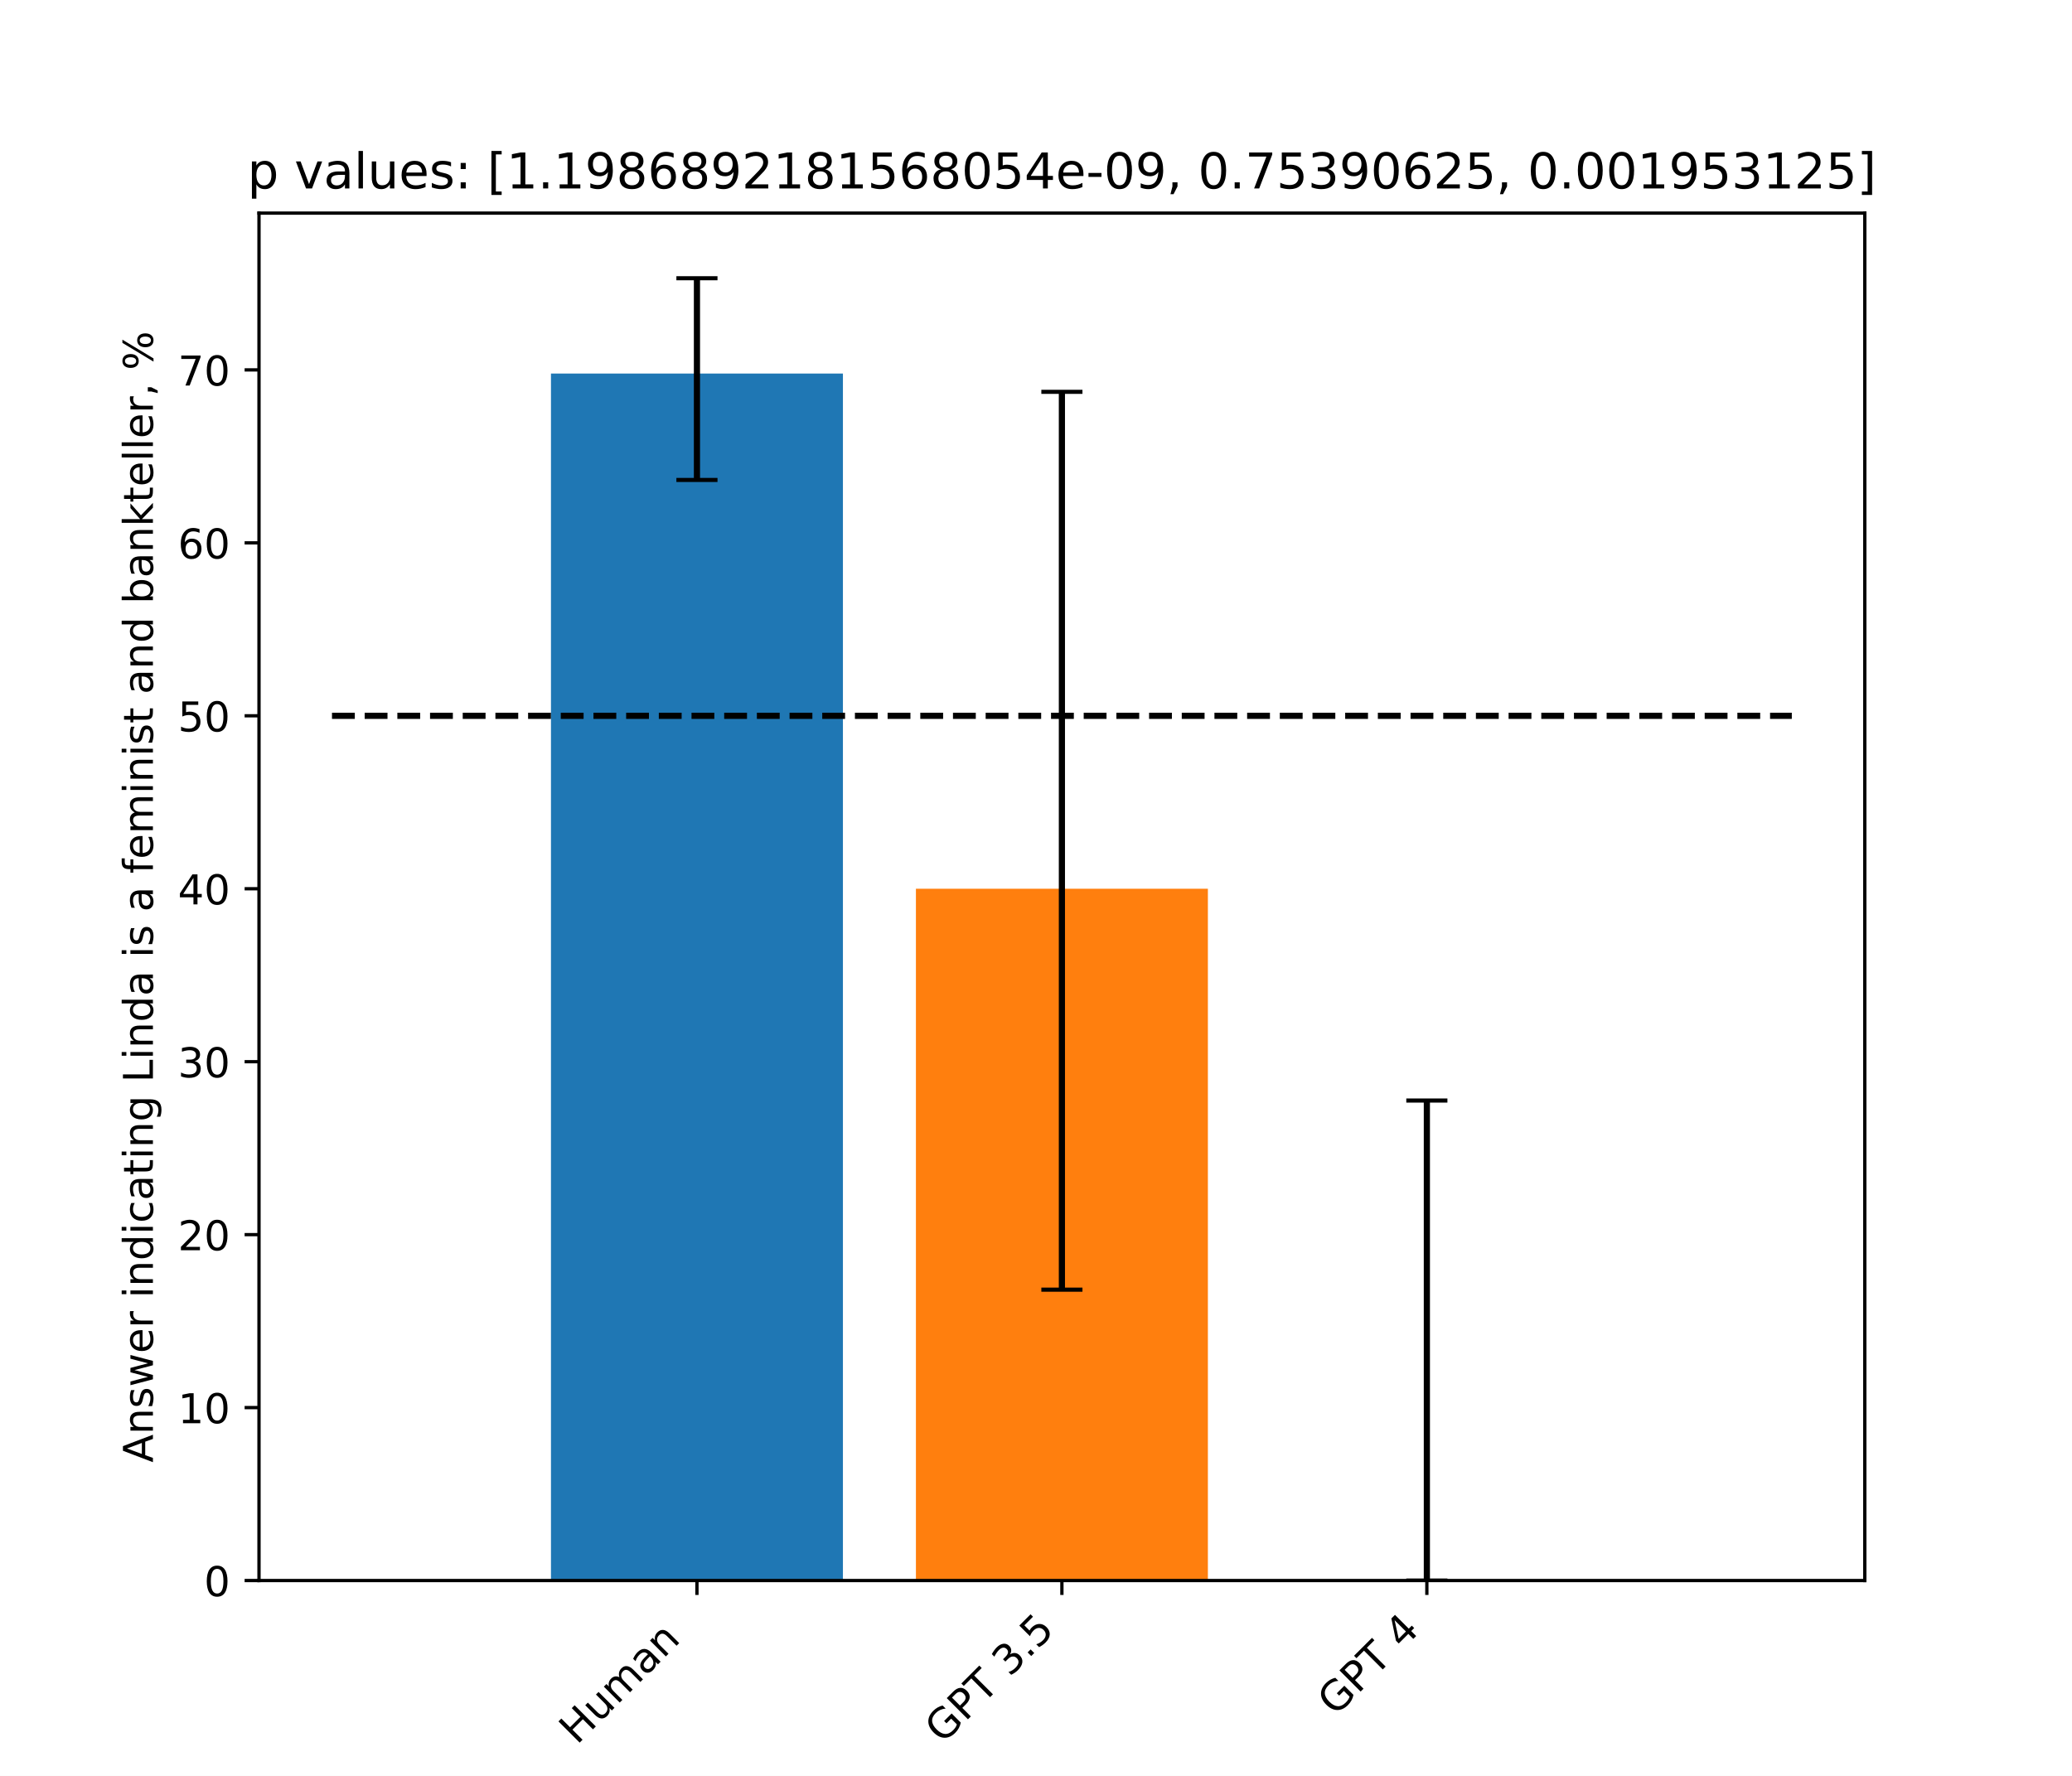
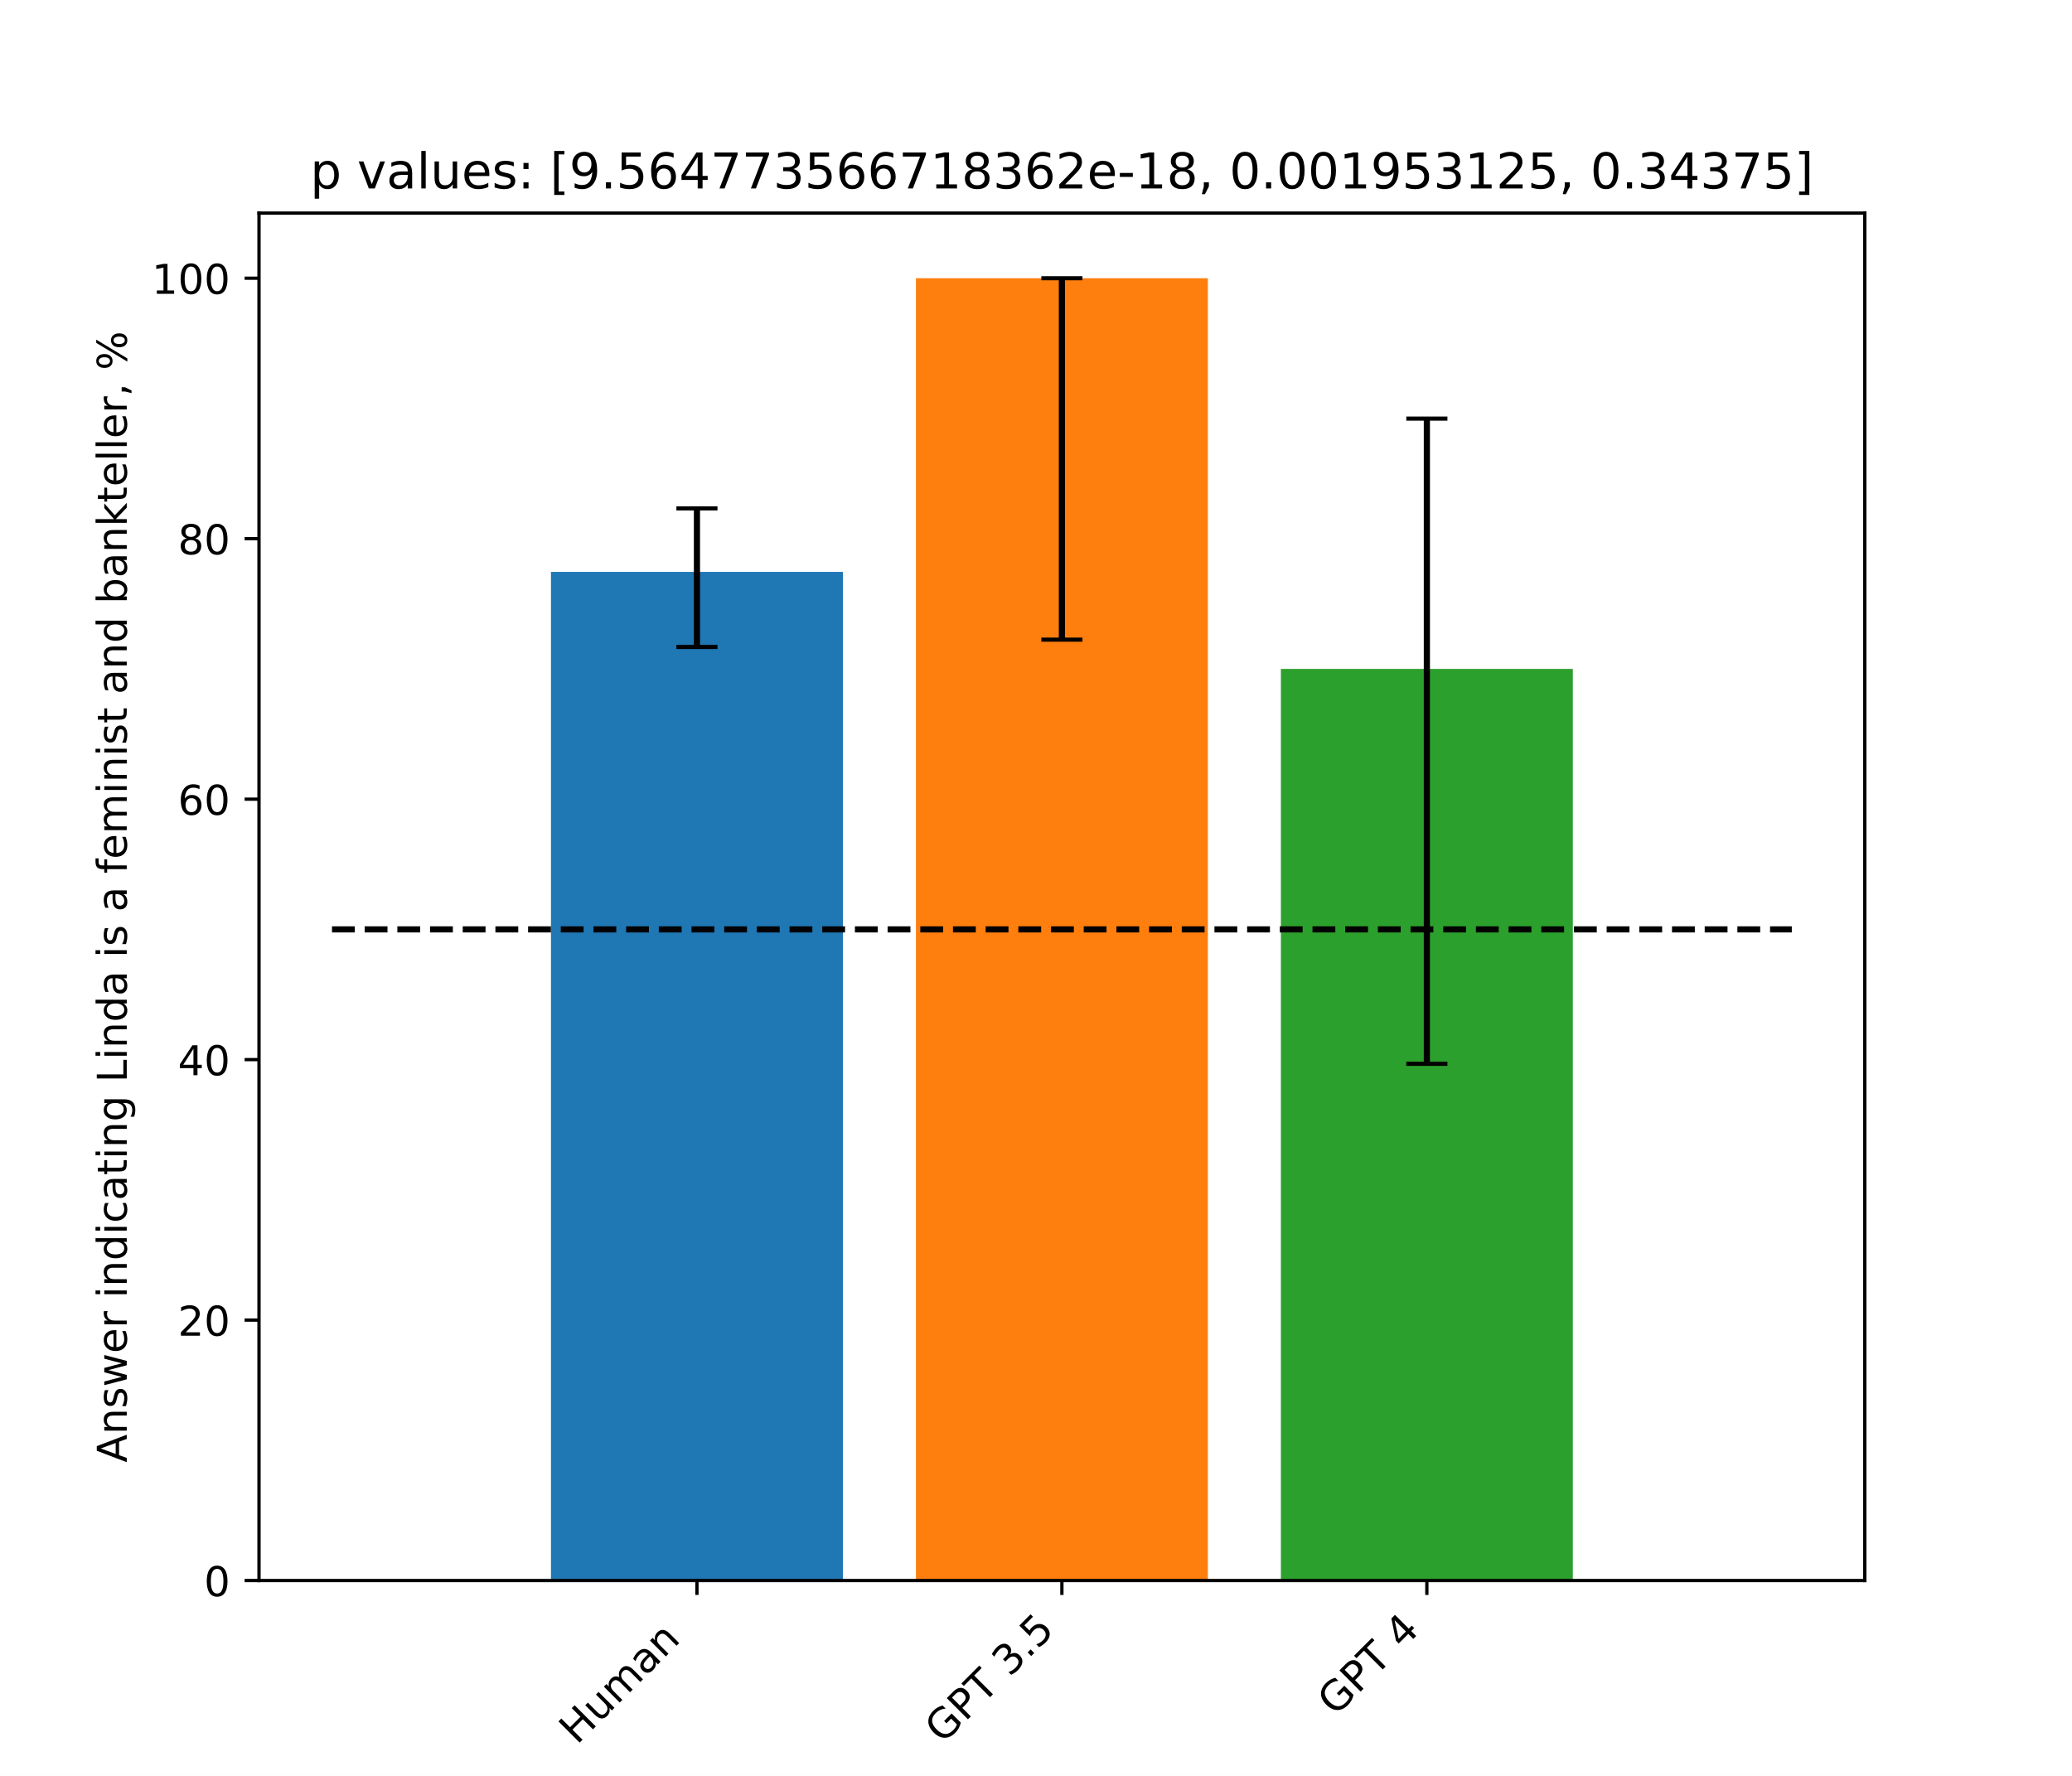
<svg xmlns="http://www.w3.org/2000/svg" xmlns:xlink="http://www.w3.org/1999/xlink" width="504pt" height="432pt" viewBox="0 0 504 432" version="1.1">
  <defs>
    <style type="text/css">*{stroke-linejoin: round; stroke-linecap: butt}</style>
  </defs>
  <g id="figure_1">
    <g id="patch_1">
      <path d="M 0 432  L 504 432  L 504 0  L 0 0  z " style="fill: #ffffff" />
    </g>
    <g id="axes_1">
      <g id="patch_2">
        <path d="M 63 384.48  L 453.6 384.48  L 453.6 51.84  L 63 51.84  z " style="fill: #ffffff" />
      </g>
      <g id="patch_3">
-         <path d="M 134.018 384.48  L 205.036 384.48  L 205.036 90.866  L 134.018 90.866  z " clip-path="url(#p5a0ad30fce)" style="fill: #1f77b4" />
+         <path d="M 134.018 384.48  L 205.036 384.48  L 205.036 139.118  L 134.018 139.118  z " clip-path="url(#pd95217a82e)" style="fill: #1f77b4" />
      </g>
      <g id="patch_4">
-         <path d="M 222.791 384.48  L 293.809 384.48  L 293.809 216.196  L 222.791 216.196  z " clip-path="url(#p5a0ad30fce)" style="fill: #ff7f0e" />
+         <path d="M 222.791 384.48  L 293.809 384.48  L 293.809 67.68  L 222.791 67.68  z " clip-path="url(#pd95217a82e)" style="fill: #ff7f0e" />
      </g>
      <g id="patch_5">
-         <path d="M 311.564 384.48  L 382.582 384.48  L 382.582 384.48  L 311.564 384.48  z " clip-path="url(#p5a0ad30fce)" style="fill: #2ca02c" />
+         <path d="M 311.564 384.48  L 382.582 384.48  L 382.582 162.72  L 311.564 162.72  z " clip-path="url(#pd95217a82e)" style="fill: #2ca02c" />
      </g>
      <g id="matplotlib.axis_1">
        <g id="xtick_1">
          <g id="line2d_1">
            <defs>
-               <path id="mdf0ec709cd" d="M 0 0  L 0 3.5  " style="stroke: #000000; stroke-width: 0.8" />
+               <path id="m746f2ddda2" d="M 0 0  L 0 3.5  " style="stroke: #000000; stroke-width: 0.8" />
            </defs>
            <g>
-               <use xlink:href="#mdf0ec709cd" x="169.527" y="384.48" style="stroke: #000000; stroke-width: 0.8" />
+               <use xlink:href="#m746f2ddda2" x="169.527" y="384.48" style="stroke: #000000; stroke-width: 0.8" />
            </g>
          </g>
          <g id="text_1">
            <g transform="translate(140.3083 424.6013)rotate(-45)scale(0.1 -0.1)">
              <defs>
                <path id="DejaVuSans-48" d="M 628 4666  L 1259 4666  L 1259 2753  L 3553 2753  L 3553 4666  L 4184 4666  L 4184 0  L 3553 0  L 3553 2222  L 1259 2222  L 1259 0  L 628 0  L 628 4666  z " transform="scale(0.015625)" />
                <path id="DejaVuSans-75" d="M 544 1381  L 544 3500  L 1119 3500  L 1119 1403  Q 1119 906 1312 657  Q 1506 409 1894 409  Q 2359 409 2629 706  Q 2900 1003 2900 1516  L 2900 3500  L 3475 3500  L 3475 0  L 2900 0  L 2900 538  Q 2691 219 2414 64  Q 2138 -91 1772 -91  Q 1169 -91 856 284  Q 544 659 544 1381  z M 1991 3584  L 1991 3584  z " transform="scale(0.015625)" />
                <path id="DejaVuSans-6d" d="M 3328 2828  Q 3544 3216 3844 3400  Q 4144 3584 4550 3584  Q 5097 3584 5394 3201  Q 5691 2819 5691 2113  L 5691 0  L 5113 0  L 5113 2094  Q 5113 2597 4934 2840  Q 4756 3084 4391 3084  Q 3944 3084 3684 2787  Q 3425 2491 3425 1978  L 3425 0  L 2847 0  L 2847 2094  Q 2847 2600 2669 2842  Q 2491 3084 2119 3084  Q 1678 3084 1418 2786  Q 1159 2488 1159 1978  L 1159 0  L 581 0  L 581 3500  L 1159 3500  L 1159 2956  Q 1356 3278 1631 3431  Q 1906 3584 2284 3584  Q 2666 3584 2933 3390  Q 3200 3197 3328 2828  z " transform="scale(0.015625)" />
                <path id="DejaVuSans-61" d="M 2194 1759  Q 1497 1759 1228 1600  Q 959 1441 959 1056  Q 959 750 1161 570  Q 1363 391 1709 391  Q 2188 391 2477 730  Q 2766 1069 2766 1631  L 2766 1759  L 2194 1759  z M 3341 1997  L 3341 0  L 2766 0  L 2766 531  Q 2569 213 2275 61  Q 1981 -91 1556 -91  Q 1019 -91 701 211  Q 384 513 384 1019  Q 384 1609 779 1909  Q 1175 2209 1959 2209  L 2766 2209  L 2766 2266  Q 2766 2663 2505 2880  Q 2244 3097 1772 3097  Q 1472 3097 1187 3025  Q 903 2953 641 2809  L 641 3341  Q 956 3463 1253 3523  Q 1550 3584 1831 3584  Q 2591 3584 2966 3190  Q 3341 2797 3341 1997  z " transform="scale(0.015625)" />
                <path id="DejaVuSans-6e" d="M 3513 2113  L 3513 0  L 2938 0  L 2938 2094  Q 2938 2591 2744 2837  Q 2550 3084 2163 3084  Q 1697 3084 1428 2787  Q 1159 2491 1159 1978  L 1159 0  L 581 0  L 581 3500  L 1159 3500  L 1159 2956  Q 1366 3272 1645 3428  Q 1925 3584 2291 3584  Q 2894 3584 3203 3211  Q 3513 2838 3513 2113  z " transform="scale(0.015625)" />
                <path id="DejaVuSans-20" transform="scale(0.015625)" />
              </defs>
              <use xlink:href="#DejaVuSans-48" />
              <use xlink:href="#DejaVuSans-75" x="75.195" />
              <use xlink:href="#DejaVuSans-6d" x="138.574" />
              <use xlink:href="#DejaVuSans-61" x="235.986" />
              <use xlink:href="#DejaVuSans-6e" x="297.266" />
              <use xlink:href="#DejaVuSans-20" x="360.645" />
            </g>
          </g>
        </g>
        <g id="xtick_2">
          <g id="line2d_2">
            <g>
-               <use xlink:href="#mdf0ec709cd" x="258.3" y="384.48" style="stroke: #000000; stroke-width: 0.8" />
+               <use xlink:href="#m746f2ddda2" x="258.3" y="384.48" style="stroke: #000000; stroke-width: 0.8" />
            </g>
          </g>
          <g id="text_2">
            <g transform="translate(229.2755 424.4069)rotate(-45)scale(0.1 -0.1)">
              <defs>
                <path id="DejaVuSans-47" d="M 3809 666  L 3809 1919  L 2778 1919  L 2778 2438  L 4434 2438  L 4434 434  Q 4069 175 3628 42  Q 3188 -91 2688 -91  Q 1594 -91 976 548  Q 359 1188 359 2328  Q 359 3472 976 4111  Q 1594 4750 2688 4750  Q 3144 4750 3555 4637  Q 3966 4525 4313 4306  L 4313 3634  Q 3963 3931 3569 4081  Q 3175 4231 2741 4231  Q 1884 4231 1454 3753  Q 1025 3275 1025 2328  Q 1025 1384 1454 906  Q 1884 428 2741 428  Q 3075 428 3337 486  Q 3600 544 3809 666  z " transform="scale(0.015625)" />
                <path id="DejaVuSans-50" d="M 1259 4147  L 1259 2394  L 2053 2394  Q 2494 2394 2734 2622  Q 2975 2850 2975 3272  Q 2975 3691 2734 3919  Q 2494 4147 2053 4147  L 1259 4147  z M 628 4666  L 2053 4666  Q 2838 4666 3239 4311  Q 3641 3956 3641 3272  Q 3641 2581 3239 2228  Q 2838 1875 2053 1875  L 1259 1875  L 1259 0  L 628 0  L 628 4666  z " transform="scale(0.015625)" />
                <path id="DejaVuSans-54" d="M -19 4666  L 3928 4666  L 3928 4134  L 2272 4134  L 2272 0  L 1638 0  L 1638 4134  L -19 4134  L -19 4666  z " transform="scale(0.015625)" />
                <path id="DejaVuSans-33" d="M 2597 2516  Q 3050 2419 3304 2112  Q 3559 1806 3559 1356  Q 3559 666 3084 287  Q 2609 -91 1734 -91  Q 1441 -91 1130 -33  Q 819 25 488 141  L 488 750  Q 750 597 1062 519  Q 1375 441 1716 441  Q 2309 441 2620 675  Q 2931 909 2931 1356  Q 2931 1769 2642 2001  Q 2353 2234 1838 2234  L 1294 2234  L 1294 2753  L 1863 2753  Q 2328 2753 2575 2939  Q 2822 3125 2822 3475  Q 2822 3834 2567 4026  Q 2313 4219 1838 4219  Q 1578 4219 1281 4162  Q 984 4106 628 3988  L 628 4550  Q 988 4650 1302 4700  Q 1616 4750 1894 4750  Q 2613 4750 3031 4423  Q 3450 4097 3450 3541  Q 3450 3153 3228 2886  Q 3006 2619 2597 2516  z " transform="scale(0.015625)" />
                <path id="DejaVuSans-2e" d="M 684 794  L 1344 794  L 1344 0  L 684 0  L 684 794  z " transform="scale(0.015625)" />
                <path id="DejaVuSans-35" d="M 691 4666  L 3169 4666  L 3169 4134  L 1269 4134  L 1269 2991  Q 1406 3038 1543 3061  Q 1681 3084 1819 3084  Q 2600 3084 3056 2656  Q 3513 2228 3513 1497  Q 3513 744 3044 326  Q 2575 -91 1722 -91  Q 1428 -91 1123 -41  Q 819 9 494 109  L 494 744  Q 775 591 1075 516  Q 1375 441 1709 441  Q 2250 441 2565 725  Q 2881 1009 2881 1497  Q 2881 1984 2565 2268  Q 2250 2553 1709 2553  Q 1456 2553 1204 2497  Q 953 2441 691 2322  L 691 4666  z " transform="scale(0.015625)" />
              </defs>
              <use xlink:href="#DejaVuSans-47" />
              <use xlink:href="#DejaVuSans-50" x="77.49" />
              <use xlink:href="#DejaVuSans-54" x="137.793" />
              <use xlink:href="#DejaVuSans-20" x="198.877" />
              <use xlink:href="#DejaVuSans-33" x="230.664" />
              <use xlink:href="#DejaVuSans-2e" x="294.287" />
              <use xlink:href="#DejaVuSans-35" x="326.074" />
            </g>
          </g>
        </g>
        <g id="xtick_3">
          <g id="line2d_3">
            <g>
-               <use xlink:href="#mdf0ec709cd" x="347.073" y="384.48" style="stroke: #000000; stroke-width: 0.8" />
+               <use xlink:href="#m746f2ddda2" x="347.073" y="384.48" style="stroke: #000000; stroke-width: 0.8" />
            </g>
          </g>
          <g id="text_3">
            <g transform="translate(324.7944 417.6606)rotate(-45)scale(0.1 -0.1)">
              <defs>
                <path id="DejaVuSans-34" d="M 2419 4116  L 825 1625  L 2419 1625  L 2419 4116  z M 2253 4666  L 3047 4666  L 3047 1625  L 3713 1625  L 3713 1100  L 3047 1100  L 3047 0  L 2419 0  L 2419 1100  L 313 1100  L 313 1709  L 2253 4666  z " transform="scale(0.015625)" />
              </defs>
              <use xlink:href="#DejaVuSans-47" />
              <use xlink:href="#DejaVuSans-50" x="77.49" />
              <use xlink:href="#DejaVuSans-54" x="137.793" />
              <use xlink:href="#DejaVuSans-20" x="198.877" />
              <use xlink:href="#DejaVuSans-34" x="230.664" />
            </g>
          </g>
        </g>
      </g>
      <g id="matplotlib.axis_2">
        <g id="ytick_1">
          <g id="line2d_4">
            <defs>
-               <path id="mea1ee3e6af" d="M 0 0  L -3.5 0  " style="stroke: #000000; stroke-width: 0.8" />
+               <path id="m168c240a18" d="M 0 0  L -3.5 0  " style="stroke: #000000; stroke-width: 0.8" />
            </defs>
            <g>
-               <use xlink:href="#mea1ee3e6af" x="63" y="384.48" style="stroke: #000000; stroke-width: 0.8" />
+               <use xlink:href="#m168c240a18" x="63" y="384.48" style="stroke: #000000; stroke-width: 0.8" />
            </g>
          </g>
          <g id="text_4">
            <g transform="translate(49.6375 388.2792)scale(0.1 -0.1)">
              <defs>
                <path id="DejaVuSans-30" d="M 2034 4250  Q 1547 4250 1301 3770  Q 1056 3291 1056 2328  Q 1056 1369 1301 889  Q 1547 409 2034 409  Q 2525 409 2770 889  Q 3016 1369 3016 2328  Q 3016 3291 2770 3770  Q 2525 4250 2034 4250  z M 2034 4750  Q 2819 4750 3233 4129  Q 3647 3509 3647 2328  Q 3647 1150 3233 529  Q 2819 -91 2034 -91  Q 1250 -91 836 529  Q 422 1150 422 2328  Q 422 3509 836 4129  Q 1250 4750 2034 4750  z " transform="scale(0.015625)" />
              </defs>
              <use xlink:href="#DejaVuSans-30" />
            </g>
          </g>
        </g>
        <g id="ytick_2">
          <g id="line2d_5">
            <g>
-               <use xlink:href="#mea1ee3e6af" x="63" y="342.409" style="stroke: #000000; stroke-width: 0.8" />
+               <use xlink:href="#m168c240a18" x="63" y="321.12" style="stroke: #000000; stroke-width: 0.8" />
            </g>
          </g>
          <g id="text_5">
-             <g transform="translate(43.275 346.2081)scale(0.1 -0.1)">
+             <g transform="translate(43.275 324.9192)scale(0.1 -0.1)">
+               <defs>
+                 <path id="DejaVuSans-32" d="M 1228 531  L 3431 531  L 3431 0  L 469 0  L 469 531  Q 828 903 1448 1529  Q 2069 2156 2228 2338  Q 2531 2678 2651 2914  Q 2772 3150 2772 3378  Q 2772 3750 2511 3984  Q 2250 4219 1831 4219  Q 1534 4219 1204 4116  Q 875 4013 500 3803  L 500 4441  Q 881 4594 1212 4672  Q 1544 4750 1819 4750  Q 2544 4750 2975 4387  Q 3406 4025 3406 3419  Q 3406 3131 3298 2873  Q 3191 2616 2906 2266  Q 2828 2175 2409 1742  Q 1991 1309 1228 531  z " transform="scale(0.015625)" />
+               </defs>
+               <use xlink:href="#DejaVuSans-32" />
+               <use xlink:href="#DejaVuSans-30" x="63.623" />
+             </g>
+           </g>
+         </g>
+         <g id="ytick_3">
+           <g id="line2d_6">
+             <g>
+               <use xlink:href="#m168c240a18" x="63" y="257.76" style="stroke: #000000; stroke-width: 0.8" />
+             </g>
+           </g>
+           <g id="text_6">
+             <g transform="translate(43.275 261.5592)scale(0.1 -0.1)">
+               <use xlink:href="#DejaVuSans-34" />
+               <use xlink:href="#DejaVuSans-30" x="63.623" />
+             </g>
+           </g>
+         </g>
+         <g id="ytick_4">
+           <g id="line2d_7">
+             <g>
+               <use xlink:href="#m168c240a18" x="63" y="194.4" style="stroke: #000000; stroke-width: 0.8" />
+             </g>
+           </g>
+           <g id="text_7">
+             <g transform="translate(43.275 198.1992)scale(0.1 -0.1)">
+               <defs>
+                 <path id="DejaVuSans-36" d="M 2113 2584  Q 1688 2584 1439 2293  Q 1191 2003 1191 1497  Q 1191 994 1439 701  Q 1688 409 2113 409  Q 2538 409 2786 701  Q 3034 994 3034 1497  Q 3034 2003 2786 2293  Q 2538 2584 2113 2584  z M 3366 4563  L 3366 3988  Q 3128 4100 2886 4159  Q 2644 4219 2406 4219  Q 1781 4219 1451 3797  Q 1122 3375 1075 2522  Q 1259 2794 1537 2939  Q 1816 3084 2150 3084  Q 2853 3084 3261 2657  Q 3669 2231 3669 1497  Q 3669 778 3244 343  Q 2819 -91 2113 -91  Q 1303 -91 875 529  Q 447 1150 447 2328  Q 447 3434 972 4092  Q 1497 4750 2381 4750  Q 2619 4750 2861 4703  Q 3103 4656 3366 4563  z " transform="scale(0.015625)" />
+               </defs>
+               <use xlink:href="#DejaVuSans-36" />
+               <use xlink:href="#DejaVuSans-30" x="63.623" />
+             </g>
+           </g>
+         </g>
+         <g id="ytick_5">
+           <g id="line2d_8">
+             <g>
+               <use xlink:href="#m168c240a18" x="63" y="131.04" style="stroke: #000000; stroke-width: 0.8" />
+             </g>
+           </g>
+           <g id="text_8">
+             <g transform="translate(43.275 134.8392)scale(0.1 -0.1)">
+               <defs>
+                 <path id="DejaVuSans-38" d="M 2034 2216  Q 1584 2216 1326 1975  Q 1069 1734 1069 1313  Q 1069 891 1326 650  Q 1584 409 2034 409  Q 2484 409 2743 651  Q 3003 894 3003 1313  Q 3003 1734 2745 1975  Q 2488 2216 2034 2216  z M 1403 2484  Q 997 2584 770 2862  Q 544 3141 544 3541  Q 544 4100 942 4425  Q 1341 4750 2034 4750  Q 2731 4750 3128 4425  Q 3525 4100 3525 3541  Q 3525 3141 3298 2862  Q 3072 2584 2669 2484  Q 3125 2378 3379 2068  Q 3634 1759 3634 1313  Q 3634 634 3220 271  Q 2806 -91 2034 -91  Q 1263 -91 848 271  Q 434 634 434 1313  Q 434 1759 690 2068  Q 947 2378 1403 2484  z M 1172 3481  Q 1172 3119 1398 2916  Q 1625 2713 2034 2713  Q 2441 2713 2670 2916  Q 2900 3119 2900 3481  Q 2900 3844 2670 4047  Q 2441 4250 2034 4250  Q 1625 4250 1398 4047  Q 1172 3844 1172 3481  z " transform="scale(0.015625)" />
+               </defs>
+               <use xlink:href="#DejaVuSans-38" />
+               <use xlink:href="#DejaVuSans-30" x="63.623" />
+             </g>
+           </g>
+         </g>
+         <g id="ytick_6">
+           <g id="line2d_9">
+             <g>
+               <use xlink:href="#m168c240a18" x="63" y="67.68" style="stroke: #000000; stroke-width: 0.8" />
+             </g>
+           </g>
+           <g id="text_9">
+             <g transform="translate(36.9125 71.47922)scale(0.1 -0.1)">
              <defs>
                <path id="DejaVuSans-31" d="M 794 531  L 1825 531  L 1825 4091  L 703 3866  L 703 4441  L 1819 4666  L 2450 4666  L 2450 531  L 3481 531  L 3481 0  L 794 0  L 794 531  z " transform="scale(0.015625)" />
              </defs>
              <use xlink:href="#DejaVuSans-31" />
              <use xlink:href="#DejaVuSans-30" x="63.623" />
-             </g>
-           </g>
-         </g>
-         <g id="ytick_3">
-           <g id="line2d_6">
-             <g>
-               <use xlink:href="#mea1ee3e6af" x="63" y="300.338" style="stroke: #000000; stroke-width: 0.8" />
-             </g>
-           </g>
-           <g id="text_6">
-             <g transform="translate(43.275 304.137)scale(0.1 -0.1)">
-               <defs>
-                 <path id="DejaVuSans-32" d="M 1228 531  L 3431 531  L 3431 0  L 469 0  L 469 531  Q 828 903 1448 1529  Q 2069 2156 2228 2338  Q 2531 2678 2651 2914  Q 2772 3150 2772 3378  Q 2772 3750 2511 3984  Q 2250 4219 1831 4219  Q 1534 4219 1204 4116  Q 875 4013 500 3803  L 500 4441  Q 881 4594 1212 4672  Q 1544 4750 1819 4750  Q 2544 4750 2975 4387  Q 3406 4025 3406 3419  Q 3406 3131 3298 2873  Q 3191 2616 2906 2266  Q 2828 2175 2409 1742  Q 1991 1309 1228 531  z " transform="scale(0.015625)" />
-               </defs>
-               <use xlink:href="#DejaVuSans-32" />
-               <use xlink:href="#DejaVuSans-30" x="63.623" />
-             </g>
-           </g>
-         </g>
-         <g id="ytick_4">
-           <g id="line2d_7">
-             <g>
-               <use xlink:href="#mea1ee3e6af" x="63" y="258.267" style="stroke: #000000; stroke-width: 0.8" />
-             </g>
-           </g>
-           <g id="text_7">
-             <g transform="translate(43.275 262.0659)scale(0.1 -0.1)">
-               <use xlink:href="#DejaVuSans-33" />
-               <use xlink:href="#DejaVuSans-30" x="63.623" />
-             </g>
-           </g>
-         </g>
-         <g id="ytick_5">
-           <g id="line2d_8">
-             <g>
-               <use xlink:href="#mea1ee3e6af" x="63" y="216.196" style="stroke: #000000; stroke-width: 0.8" />
-             </g>
-           </g>
-           <g id="text_8">
-             <g transform="translate(43.275 219.9948)scale(0.1 -0.1)">
-               <use xlink:href="#DejaVuSans-34" />
-               <use xlink:href="#DejaVuSans-30" x="63.623" />
-             </g>
-           </g>
-         </g>
-         <g id="ytick_6">
-           <g id="line2d_9">
-             <g>
-               <use xlink:href="#mea1ee3e6af" x="63" y="174.125" style="stroke: #000000; stroke-width: 0.8" />
-             </g>
-           </g>
-           <g id="text_9">
-             <g transform="translate(43.275 177.9237)scale(0.1 -0.1)">
-               <use xlink:href="#DejaVuSans-35" />
-               <use xlink:href="#DejaVuSans-30" x="63.623" />
-             </g>
-           </g>
-         </g>
-         <g id="ytick_7">
-           <g id="line2d_10">
-             <g>
-               <use xlink:href="#mea1ee3e6af" x="63" y="132.053" style="stroke: #000000; stroke-width: 0.8" />
-             </g>
-           </g>
-           <g id="text_10">
-             <g transform="translate(43.275 135.8526)scale(0.1 -0.1)">
-               <defs>
-                 <path id="DejaVuSans-36" d="M 2113 2584  Q 1688 2584 1439 2293  Q 1191 2003 1191 1497  Q 1191 994 1439 701  Q 1688 409 2113 409  Q 2538 409 2786 701  Q 3034 994 3034 1497  Q 3034 2003 2786 2293  Q 2538 2584 2113 2584  z M 3366 4563  L 3366 3988  Q 3128 4100 2886 4159  Q 2644 4219 2406 4219  Q 1781 4219 1451 3797  Q 1122 3375 1075 2522  Q 1259 2794 1537 2939  Q 1816 3084 2150 3084  Q 2853 3084 3261 2657  Q 3669 2231 3669 1497  Q 3669 778 3244 343  Q 2819 -91 2113 -91  Q 1303 -91 875 529  Q 447 1150 447 2328  Q 447 3434 972 4092  Q 1497 4750 2381 4750  Q 2619 4750 2861 4703  Q 3103 4656 3366 4563  z " transform="scale(0.015625)" />
-               </defs>
-               <use xlink:href="#DejaVuSans-36" />
-               <use xlink:href="#DejaVuSans-30" x="63.623" />
-             </g>
-           </g>
-         </g>
-         <g id="ytick_8">
-           <g id="line2d_11">
-             <g>
-               <use xlink:href="#mea1ee3e6af" x="63" y="89.982" style="stroke: #000000; stroke-width: 0.8" />
-             </g>
-           </g>
-           <g id="text_11">
-             <g transform="translate(43.275 93.78153)scale(0.1 -0.1)">
-               <defs>
-                 <path id="DejaVuSans-37" d="M 525 4666  L 3525 4666  L 3525 4397  L 1831 0  L 1172 0  L 2766 4134  L 525 4134  L 525 4666  z " transform="scale(0.015625)" />
-               </defs>
-               <use xlink:href="#DejaVuSans-37" />
-               <use xlink:href="#DejaVuSans-30" x="63.623" />
-             </g>
-           </g>
-         </g>
-         <g id="text_12">
-           <g transform="translate(37.19531 355.7686)rotate(-90)scale(0.1 -0.1)">
+               <use xlink:href="#DejaVuSans-30" x="127.246" />
+             </g>
+           </g>
+         </g>
+         <g id="text_10">
+           <g transform="translate(30.83281 355.7686)rotate(-90)scale(0.1 -0.1)">
            <defs>
              <path id="DejaVuSans-41" d="M 2188 4044  L 1331 1722  L 3047 1722  L 2188 4044  z M 1831 4666  L 2547 4666  L 4325 0  L 3669 0  L 3244 1197  L 1141 1197  L 716 0  L 50 0  L 1831 4666  z " transform="scale(0.015625)" />
              <path id="DejaVuSans-73" d="M 2834 3397  L 2834 2853  Q 2591 2978 2328 3040  Q 2066 3103 1784 3103  Q 1356 3103 1142 2972  Q 928 2841 928 2578  Q 928 2378 1081 2264  Q 1234 2150 1697 2047  L 1894 2003  Q 2506 1872 2764 1633  Q 3022 1394 3022 966  Q 3022 478 2636 193  Q 2250 -91 1575 -91  Q 1294 -91 989 -36  Q 684 19 347 128  L 347 722  Q 666 556 975 473  Q 1284 391 1588 391  Q 1994 391 2212 530  Q 2431 669 2431 922  Q 2431 1156 2273 1281  Q 2116 1406 1581 1522  L 1381 1569  Q 847 1681 609 1914  Q 372 2147 372 2553  Q 372 3047 722 3315  Q 1072 3584 1716 3584  Q 2034 3584 2315 3537  Q 2597 3491 2834 3397  z " transform="scale(0.015625)" />
              <path id="DejaVuSans-77" d="M 269 3500  L 844 3500  L 1563 769  L 2278 3500  L 2956 3500  L 3675 769  L 4391 3500  L 4966 3500  L 4050 0  L 3372 0  L 2619 2869  L 1863 0  L 1184 0  L 269 3500  z " transform="scale(0.015625)" />
              <path id="DejaVuSans-65" d="M 3597 1894  L 3597 1613  L 953 1613  Q 991 1019 1311 708  Q 1631 397 2203 397  Q 2534 397 2845 478  Q 3156 559 3463 722  L 3463 178  Q 3153 47 2828 -22  Q 2503 -91 2169 -91  Q 1331 -91 842 396  Q 353 884 353 1716  Q 353 2575 817 3079  Q 1281 3584 2069 3584  Q 2775 3584 3186 3129  Q 3597 2675 3597 1894  z M 3022 2063  Q 3016 2534 2758 2815  Q 2500 3097 2075 3097  Q 1594 3097 1305 2825  Q 1016 2553 972 2059  L 3022 2063  z " transform="scale(0.015625)" />
              <path id="DejaVuSans-72" d="M 2631 2963  Q 2534 3019 2420 3045  Q 2306 3072 2169 3072  Q 1681 3072 1420 2755  Q 1159 2438 1159 1844  L 1159 0  L 581 0  L 581 3500  L 1159 3500  L 1159 2956  Q 1341 3275 1631 3429  Q 1922 3584 2338 3584  Q 2397 3584 2469 3576  Q 2541 3569 2628 3553  L 2631 2963  z " transform="scale(0.015625)" />
              <path id="DejaVuSans-69" d="M 603 3500  L 1178 3500  L 1178 0  L 603 0  L 603 3500  z M 603 4863  L 1178 4863  L 1178 4134  L 603 4134  L 603 4863  z " transform="scale(0.015625)" />
              <path id="DejaVuSans-64" d="M 2906 2969  L 2906 4863  L 3481 4863  L 3481 0  L 2906 0  L 2906 525  Q 2725 213 2448 61  Q 2172 -91 1784 -91  Q 1150 -91 751 415  Q 353 922 353 1747  Q 353 2572 751 3078  Q 1150 3584 1784 3584  Q 2172 3584 2448 3432  Q 2725 3281 2906 2969  z M 947 1747  Q 947 1113 1208 752  Q 1469 391 1925 391  Q 2381 391 2643 752  Q 2906 1113 2906 1747  Q 2906 2381 2643 2742  Q 2381 3103 1925 3103  Q 1469 3103 1208 2742  Q 947 2381 947 1747  z " transform="scale(0.015625)" />
              <path id="DejaVuSans-63" d="M 3122 3366  L 3122 2828  Q 2878 2963 2633 3030  Q 2388 3097 2138 3097  Q 1578 3097 1268 2742  Q 959 2388 959 1747  Q 959 1106 1268 751  Q 1578 397 2138 397  Q 2388 397 2633 464  Q 2878 531 3122 666  L 3122 134  Q 2881 22 2623 -34  Q 2366 -91 2075 -91  Q 1284 -91 818 406  Q 353 903 353 1747  Q 353 2603 823 3093  Q 1294 3584 2113 3584  Q 2378 3584 2631 3529  Q 2884 3475 3122 3366  z " transform="scale(0.015625)" />
              <path id="DejaVuSans-74" d="M 1172 4494  L 1172 3500  L 2356 3500  L 2356 3053  L 1172 3053  L 1172 1153  Q 1172 725 1289 603  Q 1406 481 1766 481  L 2356 481  L 2356 0  L 1766 0  Q 1100 0 847 248  Q 594 497 594 1153  L 594 3053  L 172 3053  L 172 3500  L 594 3500  L 594 4494  L 1172 4494  z " transform="scale(0.015625)" />
              <path id="DejaVuSans-67" d="M 2906 1791  Q 2906 2416 2648 2759  Q 2391 3103 1925 3103  Q 1463 3103 1205 2759  Q 947 2416 947 1791  Q 947 1169 1205 825  Q 1463 481 1925 481  Q 2391 481 2648 825  Q 2906 1169 2906 1791  z M 3481 434  Q 3481 -459 3084 -895  Q 2688 -1331 1869 -1331  Q 1566 -1331 1297 -1286  Q 1028 -1241 775 -1147  L 775 -588  Q 1028 -725 1275 -790  Q 1522 -856 1778 -856  Q 2344 -856 2625 -561  Q 2906 -266 2906 331  L 2906 616  Q 2728 306 2450 153  Q 2172 0 1784 0  Q 1141 0 747 490  Q 353 981 353 1791  Q 353 2603 747 3093  Q 1141 3584 1784 3584  Q 2172 3584 2450 3431  Q 2728 3278 2906 2969  L 2906 3500  L 3481 3500  L 3481 434  z " transform="scale(0.015625)" />
              <path id="DejaVuSans-4c" d="M 628 4666  L 1259 4666  L 1259 531  L 3531 531  L 3531 0  L 628 0  L 628 4666  z " transform="scale(0.015625)" />
              <path id="DejaVuSans-66" d="M 2375 4863  L 2375 4384  L 1825 4384  Q 1516 4384 1395 4259  Q 1275 4134 1275 3809  L 1275 3500  L 2222 3500  L 2222 3053  L 1275 3053  L 1275 0  L 697 0  L 697 3053  L 147 3053  L 147 3500  L 697 3500  L 697 3744  Q 697 4328 969 4595  Q 1241 4863 1831 4863  L 2375 4863  z " transform="scale(0.015625)" />
              <path id="DejaVuSans-62" d="M 3116 1747  Q 3116 2381 2855 2742  Q 2594 3103 2138 3103  Q 1681 3103 1420 2742  Q 1159 2381 1159 1747  Q 1159 1113 1420 752  Q 1681 391 2138 391  Q 2594 391 2855 752  Q 3116 1113 3116 1747  z M 1159 2969  Q 1341 3281 1617 3432  Q 1894 3584 2278 3584  Q 2916 3584 3314 3078  Q 3713 2572 3713 1747  Q 3713 922 3314 415  Q 2916 -91 2278 -91  Q 1894 -91 1617 61  Q 1341 213 1159 525  L 1159 0  L 581 0  L 581 4863  L 1159 4863  L 1159 2969  z " transform="scale(0.015625)" />
              <path id="DejaVuSans-6b" d="M 581 4863  L 1159 4863  L 1159 1991  L 2875 3500  L 3609 3500  L 1753 1863  L 3688 0  L 2938 0  L 1159 1709  L 1159 0  L 581 0  L 581 4863  z " transform="scale(0.015625)" />
              <path id="DejaVuSans-6c" d="M 603 4863  L 1178 4863  L 1178 0  L 603 0  L 603 4863  z " transform="scale(0.015625)" />
              <path id="DejaVuSans-2c" d="M 750 794  L 1409 794  L 1409 256  L 897 -744  L 494 -744  L 750 256  L 750 794  z " transform="scale(0.015625)" />
              <path id="DejaVuSans-25" d="M 4653 2053  Q 4381 2053 4226 1822  Q 4072 1591 4072 1178  Q 4072 772 4226 539  Q 4381 306 4653 306  Q 4919 306 5073 539  Q 5228 772 5228 1178  Q 5228 1588 5073 1820  Q 4919 2053 4653 2053  z M 4653 2450  Q 5147 2450 5437 2106  Q 5728 1763 5728 1178  Q 5728 594 5436 251  Q 5144 -91 4653 -91  Q 4153 -91 3862 251  Q 3572 594 3572 1178  Q 3572 1766 3864 2108  Q 4156 2450 4653 2450  z M 1428 4353  Q 1159 4353 1004 4120  Q 850 3888 850 3481  Q 850 3069 1003 2837  Q 1156 2606 1428 2606  Q 1700 2606 1854 2837  Q 2009 3069 2009 3481  Q 2009 3884 1853 4118  Q 1697 4353 1428 4353  z M 4250 4750  L 4750 4750  L 1831 -91  L 1331 -91  L 4250 4750  z M 1428 4750  Q 1922 4750 2215 4408  Q 2509 4066 2509 3481  Q 2509 2891 2217 2550  Q 1925 2209 1428 2209  Q 931 2209 642 2551  Q 353 2894 353 3481  Q 353 4063 643 4406  Q 934 4750 1428 4750  z " transform="scale(0.015625)" />
            </defs>
            <use xlink:href="#DejaVuSans-41" />
            <use xlink:href="#DejaVuSans-6e" x="68.408" />
            <use xlink:href="#DejaVuSans-73" x="131.787" />
            <use xlink:href="#DejaVuSans-77" x="183.887" />
            <use xlink:href="#DejaVuSans-65" x="265.674" />
            <use xlink:href="#DejaVuSans-72" x="327.197" />
            <use xlink:href="#DejaVuSans-20" x="368.311" />
            <use xlink:href="#DejaVuSans-69" x="400.098" />
            <use xlink:href="#DejaVuSans-6e" x="427.881" />
            <use xlink:href="#DejaVuSans-64" x="491.26" />
            <use xlink:href="#DejaVuSans-69" x="554.736" />
            <use xlink:href="#DejaVuSans-63" x="582.52" />
            <use xlink:href="#DejaVuSans-61" x="637.5" />
            <use xlink:href="#DejaVuSans-74" x="698.779" />
            <use xlink:href="#DejaVuSans-69" x="737.988" />
            <use xlink:href="#DejaVuSans-6e" x="765.771" />
            <use xlink:href="#DejaVuSans-67" x="829.15" />
            <use xlink:href="#DejaVuSans-20" x="892.627" />
            <use xlink:href="#DejaVuSans-4c" x="924.414" />
            <use xlink:href="#DejaVuSans-69" x="980.127" />
            <use xlink:href="#DejaVuSans-6e" x="1007.91" />
            <use xlink:href="#DejaVuSans-64" x="1071.289" />
            <use xlink:href="#DejaVuSans-61" x="1134.766" />
            <use xlink:href="#DejaVuSans-20" x="1196.045" />
            <use xlink:href="#DejaVuSans-69" x="1227.832" />
            <use xlink:href="#DejaVuSans-73" x="1255.615" />
            <use xlink:href="#DejaVuSans-20" x="1307.715" />
            <use xlink:href="#DejaVuSans-61" x="1339.502" />
            <use xlink:href="#DejaVuSans-20" x="1400.781" />
            <use xlink:href="#DejaVuSans-66" x="1432.568" />
            <use xlink:href="#DejaVuSans-65" x="1467.773" />
            <use xlink:href="#DejaVuSans-6d" x="1529.297" />
            <use xlink:href="#DejaVuSans-69" x="1626.709" />
            <use xlink:href="#DejaVuSans-6e" x="1654.492" />
            <use xlink:href="#DejaVuSans-69" x="1717.871" />
            <use xlink:href="#DejaVuSans-73" x="1745.654" />
            <use xlink:href="#DejaVuSans-74" x="1797.754" />
            <use xlink:href="#DejaVuSans-20" x="1836.963" />
            <use xlink:href="#DejaVuSans-61" x="1868.75" />
            <use xlink:href="#DejaVuSans-6e" x="1930.029" />
            <use xlink:href="#DejaVuSans-64" x="1993.408" />
            <use xlink:href="#DejaVuSans-20" x="2056.885" />
            <use xlink:href="#DejaVuSans-62" x="2088.672" />
            <use xlink:href="#DejaVuSans-61" x="2152.148" />
            <use xlink:href="#DejaVuSans-6e" x="2213.428" />
            <use xlink:href="#DejaVuSans-6b" x="2276.807" />
            <use xlink:href="#DejaVuSans-74" x="2334.717" />
            <use xlink:href="#DejaVuSans-65" x="2373.926" />
            <use xlink:href="#DejaVuSans-6c" x="2435.449" />
            <use xlink:href="#DejaVuSans-6c" x="2463.232" />
            <use xlink:href="#DejaVuSans-65" x="2491.016" />
            <use xlink:href="#DejaVuSans-72" x="2552.539" />
            <use xlink:href="#DejaVuSans-2c" x="2593.652" />
            <use xlink:href="#DejaVuSans-20" x="2625.439" />
            <use xlink:href="#DejaVuSans-25" x="2657.227" />
          </g>
        </g>
      </g>
      <g id="LineCollection_1">
-         <path d="M 169.527 116.753  L 169.527 67.68  " clip-path="url(#p5a0ad30fce)" style="fill: none; stroke: #000000; stroke-width: 1.5" />
+         <path d="M 169.527 157.377  L 169.527 123.678  " clip-path="url(#pd95217a82e)" style="fill: none; stroke: #000000; stroke-width: 1.5" />
+       </g>
+       <g id="line2d_10">
+         <defs>
+           <path id="m605d0d2243" d="M 5 0  L -5 -0  " style="stroke: #000000" />
+         </defs>
+         <g clip-path="url(#pd95217a82e)">
+           <use xlink:href="#m605d0d2243" x="169.527" y="157.377" style="stroke: #000000" />
+         </g>
+       </g>
+       <g id="line2d_11">
+         <g clip-path="url(#pd95217a82e)">
+           <use xlink:href="#m605d0d2243" x="169.527" y="123.678" style="stroke: #000000" />
+         </g>
+       </g>
+       <g id="LineCollection_2">
+         <path d="M 258.3 155.602  L 258.3 67.68  " clip-path="url(#pd95217a82e)" style="fill: none; stroke: #000000; stroke-width: 1.5" />
      </g>
      <g id="line2d_12">
-         <defs>
-           <path id="m6d25ddb6f8" d="M 5 0  L -5 -0  " style="stroke: #000000" />
-         </defs>
-         <g clip-path="url(#p5a0ad30fce)">
-           <use xlink:href="#m6d25ddb6f8" x="169.527" y="116.753" style="stroke: #000000" />
+         <g clip-path="url(#pd95217a82e)">
+           <use xlink:href="#m605d0d2243" x="258.3" y="155.602" style="stroke: #000000" />
        </g>
      </g>
      <g id="line2d_13">
-         <g clip-path="url(#p5a0ad30fce)">
-           <use xlink:href="#m6d25ddb6f8" x="169.527" y="67.68" style="stroke: #000000" />
-         </g>
-       </g>
-       <g id="LineCollection_2">
-         <path d="M 258.3 313.725  L 258.3 95.314  " clip-path="url(#p5a0ad30fce)" style="fill: none; stroke: #000000; stroke-width: 1.5" />
+         <g clip-path="url(#pd95217a82e)">
+           <use xlink:href="#m605d0d2243" x="258.3" y="67.68" style="stroke: #000000" />
+         </g>
+       </g>
+       <g id="LineCollection_3">
+         <path d="M 347.073 258.781  L 347.073 101.828  " clip-path="url(#pd95217a82e)" style="fill: none; stroke: #000000; stroke-width: 1.5" />
      </g>
      <g id="line2d_14">
-         <g clip-path="url(#p5a0ad30fce)">
-           <use xlink:href="#m6d25ddb6f8" x="258.3" y="313.725" style="stroke: #000000" />
+         <g clip-path="url(#pd95217a82e)">
+           <use xlink:href="#m605d0d2243" x="347.073" y="258.781" style="stroke: #000000" />
        </g>
      </g>
      <g id="line2d_15">
-         <g clip-path="url(#p5a0ad30fce)">
-           <use xlink:href="#m6d25ddb6f8" x="258.3" y="95.314" style="stroke: #000000" />
-         </g>
-       </g>
-       <g id="LineCollection_3">
-         <path d="M 347.073 384.48  L 347.073 267.719  " clip-path="url(#p5a0ad30fce)" style="fill: none; stroke: #000000; stroke-width: 1.5" />
+         <g clip-path="url(#pd95217a82e)">
+           <use xlink:href="#m605d0d2243" x="347.073" y="101.828" style="stroke: #000000" />
+         </g>
      </g>
      <g id="line2d_16">
-         <g clip-path="url(#p5a0ad30fce)">
-           <use xlink:href="#m6d25ddb6f8" x="347.073" y="384.48" style="stroke: #000000" />
-         </g>
-       </g>
-       <g id="line2d_17">
-         <g clip-path="url(#p5a0ad30fce)">
-           <use xlink:href="#m6d25ddb6f8" x="347.073" y="267.719" style="stroke: #000000" />
-         </g>
-       </g>
-       <g id="line2d_18">
-         <path d="M 80.755 174.125  L 435.845 174.125  " clip-path="url(#p5a0ad30fce)" style="fill: none; stroke-dasharray: 5.55,2.4; stroke-dashoffset: 0; stroke: #000000; stroke-width: 1.5" />
+         <path d="M 80.755 226.08  L 435.845 226.08  " clip-path="url(#pd95217a82e)" style="fill: none; stroke-dasharray: 5.55,2.4; stroke-dashoffset: 0; stroke: #000000; stroke-width: 1.5" />
      </g>
      <g id="patch_6">
        <path d="M 63 384.48  L 63 51.84  " style="fill: none; stroke: #000000; stroke-width: 0.8; stroke-linejoin: miter; stroke-linecap: square" />
      </g>
      <g id="patch_7">
        <path d="M 453.6 384.48  L 453.6 51.84  " style="fill: none; stroke: #000000; stroke-width: 0.8; stroke-linejoin: miter; stroke-linecap: square" />
      </g>
      <g id="patch_8">
        <path d="M 63 384.48  L 453.6 384.48  " style="fill: none; stroke: #000000; stroke-width: 0.8; stroke-linejoin: miter; stroke-linecap: square" />
      </g>
      <g id="patch_9">
        <path d="M 63 51.84  L 453.6 51.84  " style="fill: none; stroke: #000000; stroke-width: 0.8; stroke-linejoin: miter; stroke-linecap: square" />
      </g>
-       <g id="text_13">
-         <g transform="translate(60.18937 45.84)scale(0.12 -0.12)">
+       <g id="text_11">
+         <g transform="translate(75.45937 45.84)scale(0.12 -0.12)">
          <defs>
            <path id="DejaVuSans-70" d="M 1159 525  L 1159 -1331  L 581 -1331  L 581 3500  L 1159 3500  L 1159 2969  Q 1341 3281 1617 3432  Q 1894 3584 2278 3584  Q 2916 3584 3314 3078  Q 3713 2572 3713 1747  Q 3713 922 3314 415  Q 2916 -91 2278 -91  Q 1894 -91 1617 61  Q 1341 213 1159 525  z M 3116 1747  Q 3116 2381 2855 2742  Q 2594 3103 2138 3103  Q 1681 3103 1420 2742  Q 1159 2381 1159 1747  Q 1159 1113 1420 752  Q 1681 391 2138 391  Q 2594 391 2855 752  Q 3116 1113 3116 1747  z " transform="scale(0.015625)" />
            <path id="DejaVuSans-76" d="M 191 3500  L 800 3500  L 1894 563  L 2988 3500  L 3597 3500  L 2284 0  L 1503 0  L 191 3500  z " transform="scale(0.015625)" />
            <path id="DejaVuSans-3a" d="M 750 794  L 1409 794  L 1409 0  L 750 0  L 750 794  z M 750 3309  L 1409 3309  L 1409 2516  L 750 2516  L 750 3309  z " transform="scale(0.015625)" />
            <path id="DejaVuSans-5b" d="M 550 4863  L 1875 4863  L 1875 4416  L 1125 4416  L 1125 -397  L 1875 -397  L 1875 -844  L 550 -844  L 550 4863  z " transform="scale(0.015625)" />
            <path id="DejaVuSans-39" d="M 703 97  L 703 672  Q 941 559 1184 500  Q 1428 441 1663 441  Q 2288 441 2617 861  Q 2947 1281 2994 2138  Q 2813 1869 2534 1725  Q 2256 1581 1919 1581  Q 1219 1581 811 2004  Q 403 2428 403 3163  Q 403 3881 828 4315  Q 1253 4750 1959 4750  Q 2769 4750 3195 4129  Q 3622 3509 3622 2328  Q 3622 1225 3098 567  Q 2575 -91 1691 -91  Q 1453 -91 1209 -44  Q 966 3 703 97  z M 1959 2075  Q 2384 2075 2632 2365  Q 2881 2656 2881 3163  Q 2881 3666 2632 3958  Q 2384 4250 1959 4250  Q 1534 4250 1286 3958  Q 1038 3666 1038 3163  Q 1038 2656 1286 2365  Q 1534 2075 1959 2075  z " transform="scale(0.015625)" />
-             <path id="DejaVuSans-38" d="M 2034 2216  Q 1584 2216 1326 1975  Q 1069 1734 1069 1313  Q 1069 891 1326 650  Q 1584 409 2034 409  Q 2484 409 2743 651  Q 3003 894 3003 1313  Q 3003 1734 2745 1975  Q 2488 2216 2034 2216  z M 1403 2484  Q 997 2584 770 2862  Q 544 3141 544 3541  Q 544 4100 942 4425  Q 1341 4750 2034 4750  Q 2731 4750 3128 4425  Q 3525 4100 3525 3541  Q 3525 3141 3298 2862  Q 3072 2584 2669 2484  Q 3125 2378 3379 2068  Q 3634 1759 3634 1313  Q 3634 634 3220 271  Q 2806 -91 2034 -91  Q 1263 -91 848 271  Q 434 634 434 1313  Q 434 1759 690 2068  Q 947 2378 1403 2484  z M 1172 3481  Q 1172 3119 1398 2916  Q 1625 2713 2034 2713  Q 2441 2713 2670 2916  Q 2900 3119 2900 3481  Q 2900 3844 2670 4047  Q 2441 4250 2034 4250  Q 1625 4250 1398 4047  Q 1172 3844 1172 3481  z " transform="scale(0.015625)" />
+             <path id="DejaVuSans-37" d="M 525 4666  L 3525 4666  L 3525 4397  L 1831 0  L 1172 0  L 2766 4134  L 525 4134  L 525 4666  z " transform="scale(0.015625)" />
            <path id="DejaVuSans-2d" d="M 313 2009  L 1997 2009  L 1997 1497  L 313 1497  L 313 2009  z " transform="scale(0.015625)" />
            <path id="DejaVuSans-5d" d="M 1947 4863  L 1947 -844  L 622 -844  L 622 -397  L 1369 -397  L 1369 4416  L 622 4416  L 622 4863  L 1947 4863  z " transform="scale(0.015625)" />
          </defs>
          <use xlink:href="#DejaVuSans-70" />
          <use xlink:href="#DejaVuSans-20" x="63.477" />
          <use xlink:href="#DejaVuSans-76" x="95.264" />
          <use xlink:href="#DejaVuSans-61" x="154.443" />
          <use xlink:href="#DejaVuSans-6c" x="215.723" />
          <use xlink:href="#DejaVuSans-75" x="243.506" />
          <use xlink:href="#DejaVuSans-65" x="306.885" />
          <use xlink:href="#DejaVuSans-73" x="368.408" />
          <use xlink:href="#DejaVuSans-3a" x="420.508" />
          <use xlink:href="#DejaVuSans-20" x="454.199" />
          <use xlink:href="#DejaVuSans-5b" x="485.986" />
-           <use xlink:href="#DejaVuSans-31" x="525" />
+           <use xlink:href="#DejaVuSans-39" x="525" />
          <use xlink:href="#DejaVuSans-2e" x="588.623" />
-           <use xlink:href="#DejaVuSans-31" x="620.41" />
-           <use xlink:href="#DejaVuSans-39" x="684.033" />
-           <use xlink:href="#DejaVuSans-38" x="747.656" />
-           <use xlink:href="#DejaVuSans-36" x="811.279" />
-           <use xlink:href="#DejaVuSans-38" x="874.902" />
-           <use xlink:href="#DejaVuSans-39" x="938.525" />
-           <use xlink:href="#DejaVuSans-32" x="1002.148" />
-           <use xlink:href="#DejaVuSans-31" x="1065.771" />
-           <use xlink:href="#DejaVuSans-38" x="1129.395" />
-           <use xlink:href="#DejaVuSans-31" x="1193.018" />
-           <use xlink:href="#DejaVuSans-35" x="1256.641" />
-           <use xlink:href="#DejaVuSans-36" x="1320.264" />
-           <use xlink:href="#DejaVuSans-38" x="1383.887" />
-           <use xlink:href="#DejaVuSans-30" x="1447.51" />
-           <use xlink:href="#DejaVuSans-35" x="1511.133" />
-           <use xlink:href="#DejaVuSans-34" x="1574.756" />
-           <use xlink:href="#DejaVuSans-65" x="1638.379" />
-           <use xlink:href="#DejaVuSans-2d" x="1699.902" />
-           <use xlink:href="#DejaVuSans-30" x="1735.986" />
-           <use xlink:href="#DejaVuSans-39" x="1799.609" />
-           <use xlink:href="#DejaVuSans-2c" x="1863.232" />
-           <use xlink:href="#DejaVuSans-20" x="1895.02" />
-           <use xlink:href="#DejaVuSans-30" x="1926.807" />
-           <use xlink:href="#DejaVuSans-2e" x="1990.43" />
-           <use xlink:href="#DejaVuSans-37" x="2022.217" />
-           <use xlink:href="#DejaVuSans-35" x="2085.84" />
-           <use xlink:href="#DejaVuSans-33" x="2149.463" />
-           <use xlink:href="#DejaVuSans-39" x="2213.086" />
-           <use xlink:href="#DejaVuSans-30" x="2276.709" />
-           <use xlink:href="#DejaVuSans-36" x="2340.332" />
+           <use xlink:href="#DejaVuSans-35" x="620.41" />
+           <use xlink:href="#DejaVuSans-36" x="684.033" />
+           <use xlink:href="#DejaVuSans-34" x="747.656" />
+           <use xlink:href="#DejaVuSans-37" x="811.279" />
+           <use xlink:href="#DejaVuSans-37" x="874.902" />
+           <use xlink:href="#DejaVuSans-33" x="938.525" />
+           <use xlink:href="#DejaVuSans-35" x="1002.148" />
+           <use xlink:href="#DejaVuSans-36" x="1065.771" />
+           <use xlink:href="#DejaVuSans-36" x="1129.395" />
+           <use xlink:href="#DejaVuSans-37" x="1193.018" />
+           <use xlink:href="#DejaVuSans-31" x="1256.641" />
+           <use xlink:href="#DejaVuSans-38" x="1320.264" />
+           <use xlink:href="#DejaVuSans-33" x="1383.887" />
+           <use xlink:href="#DejaVuSans-36" x="1447.51" />
+           <use xlink:href="#DejaVuSans-32" x="1511.133" />
+           <use xlink:href="#DejaVuSans-65" x="1574.756" />
+           <use xlink:href="#DejaVuSans-2d" x="1636.279" />
+           <use xlink:href="#DejaVuSans-31" x="1672.363" />
+           <use xlink:href="#DejaVuSans-38" x="1735.986" />
+           <use xlink:href="#DejaVuSans-2c" x="1799.609" />
+           <use xlink:href="#DejaVuSans-20" x="1831.396" />
+           <use xlink:href="#DejaVuSans-30" x="1863.184" />
+           <use xlink:href="#DejaVuSans-2e" x="1926.807" />
+           <use xlink:href="#DejaVuSans-30" x="1958.594" />
+           <use xlink:href="#DejaVuSans-30" x="2022.217" />
+           <use xlink:href="#DejaVuSans-31" x="2085.84" />
+           <use xlink:href="#DejaVuSans-39" x="2149.463" />
+           <use xlink:href="#DejaVuSans-35" x="2213.086" />
+           <use xlink:href="#DejaVuSans-33" x="2276.709" />
+           <use xlink:href="#DejaVuSans-31" x="2340.332" />
          <use xlink:href="#DejaVuSans-32" x="2403.955" />
          <use xlink:href="#DejaVuSans-35" x="2467.578" />
          <use xlink:href="#DejaVuSans-2c" x="2531.201" />
          <use xlink:href="#DejaVuSans-20" x="2562.988" />
          <use xlink:href="#DejaVuSans-30" x="2594.775" />
          <use xlink:href="#DejaVuSans-2e" x="2658.398" />
-           <use xlink:href="#DejaVuSans-30" x="2690.186" />
-           <use xlink:href="#DejaVuSans-30" x="2753.809" />
-           <use xlink:href="#DejaVuSans-31" x="2817.432" />
-           <use xlink:href="#DejaVuSans-39" x="2881.055" />
+           <use xlink:href="#DejaVuSans-33" x="2690.186" />
+           <use xlink:href="#DejaVuSans-34" x="2753.809" />
+           <use xlink:href="#DejaVuSans-33" x="2817.432" />
+           <use xlink:href="#DejaVuSans-37" x="2881.055" />
          <use xlink:href="#DejaVuSans-35" x="2944.678" />
-           <use xlink:href="#DejaVuSans-33" x="3008.301" />
-           <use xlink:href="#DejaVuSans-31" x="3071.924" />
-           <use xlink:href="#DejaVuSans-32" x="3135.547" />
-           <use xlink:href="#DejaVuSans-35" x="3199.17" />
-           <use xlink:href="#DejaVuSans-5d" x="3262.793" />
+           <use xlink:href="#DejaVuSans-5d" x="3008.301" />
        </g>
      </g>
    </g>
  </g>
  <defs>
-     <clipPath id="p5a0ad30fce">
+     <clipPath id="pd95217a82e">
      <rect x="63" y="51.84" width="390.6" height="332.64" />
    </clipPath>
  </defs>
</svg>
